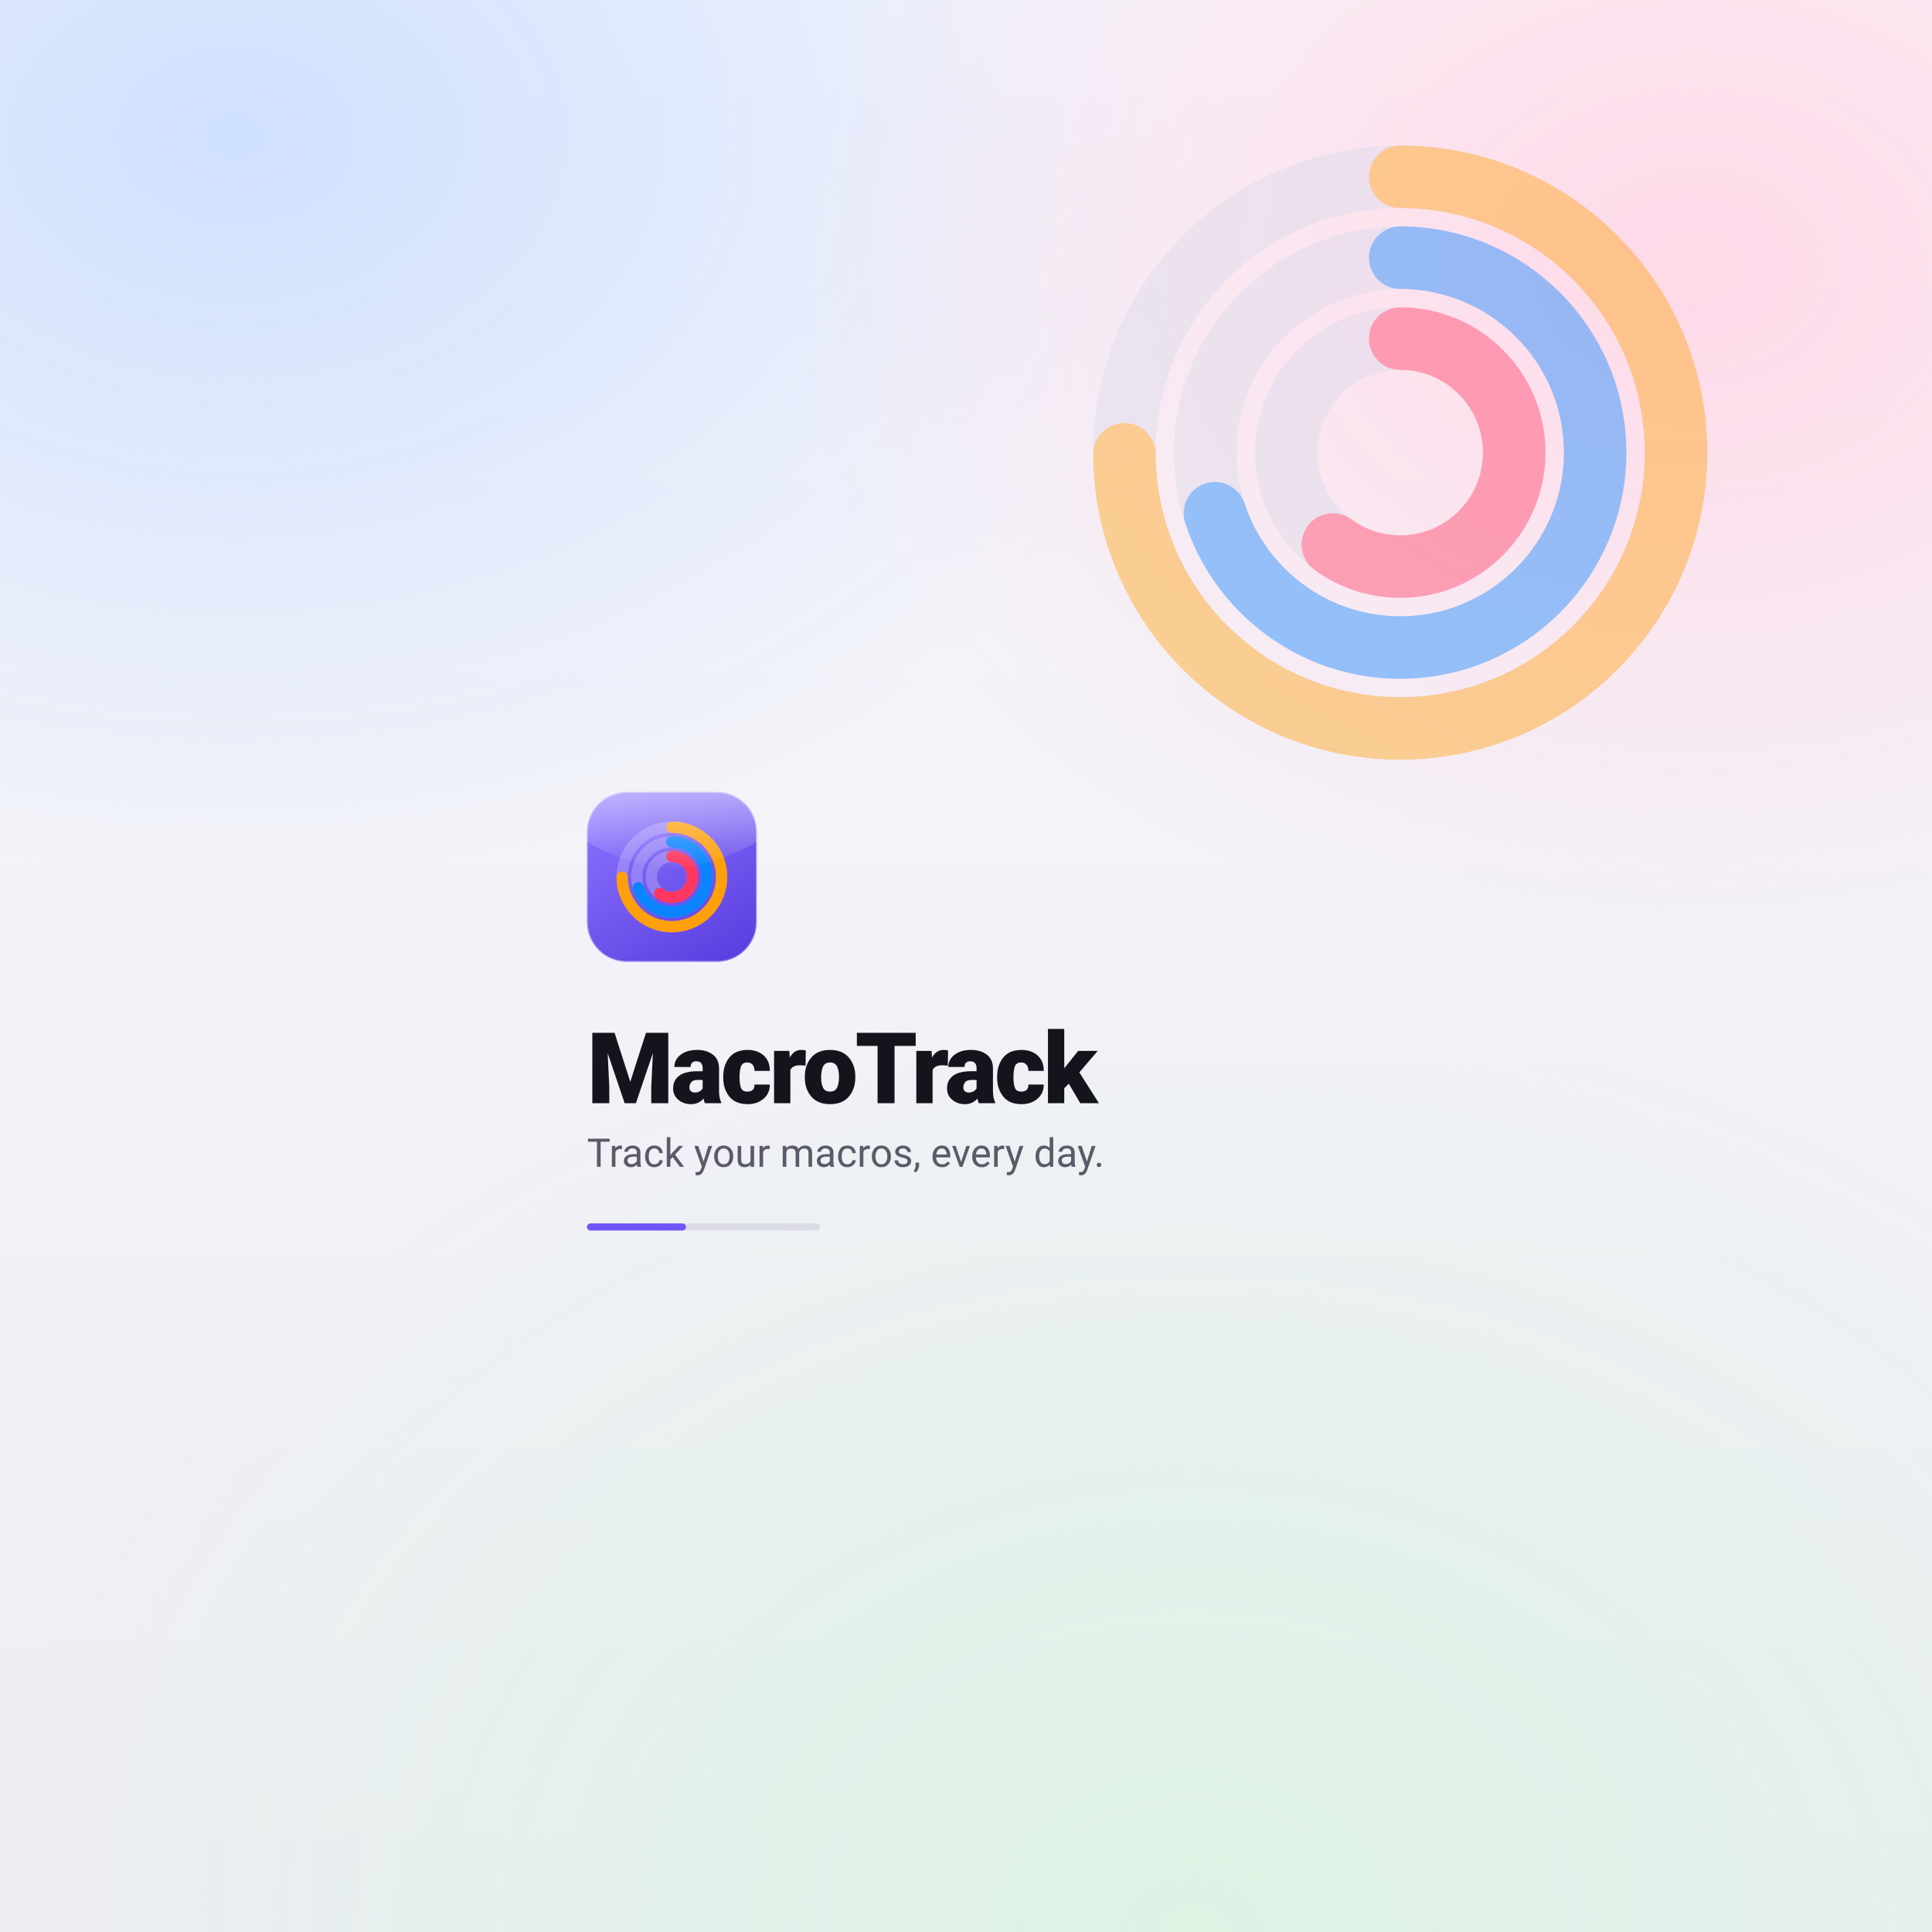
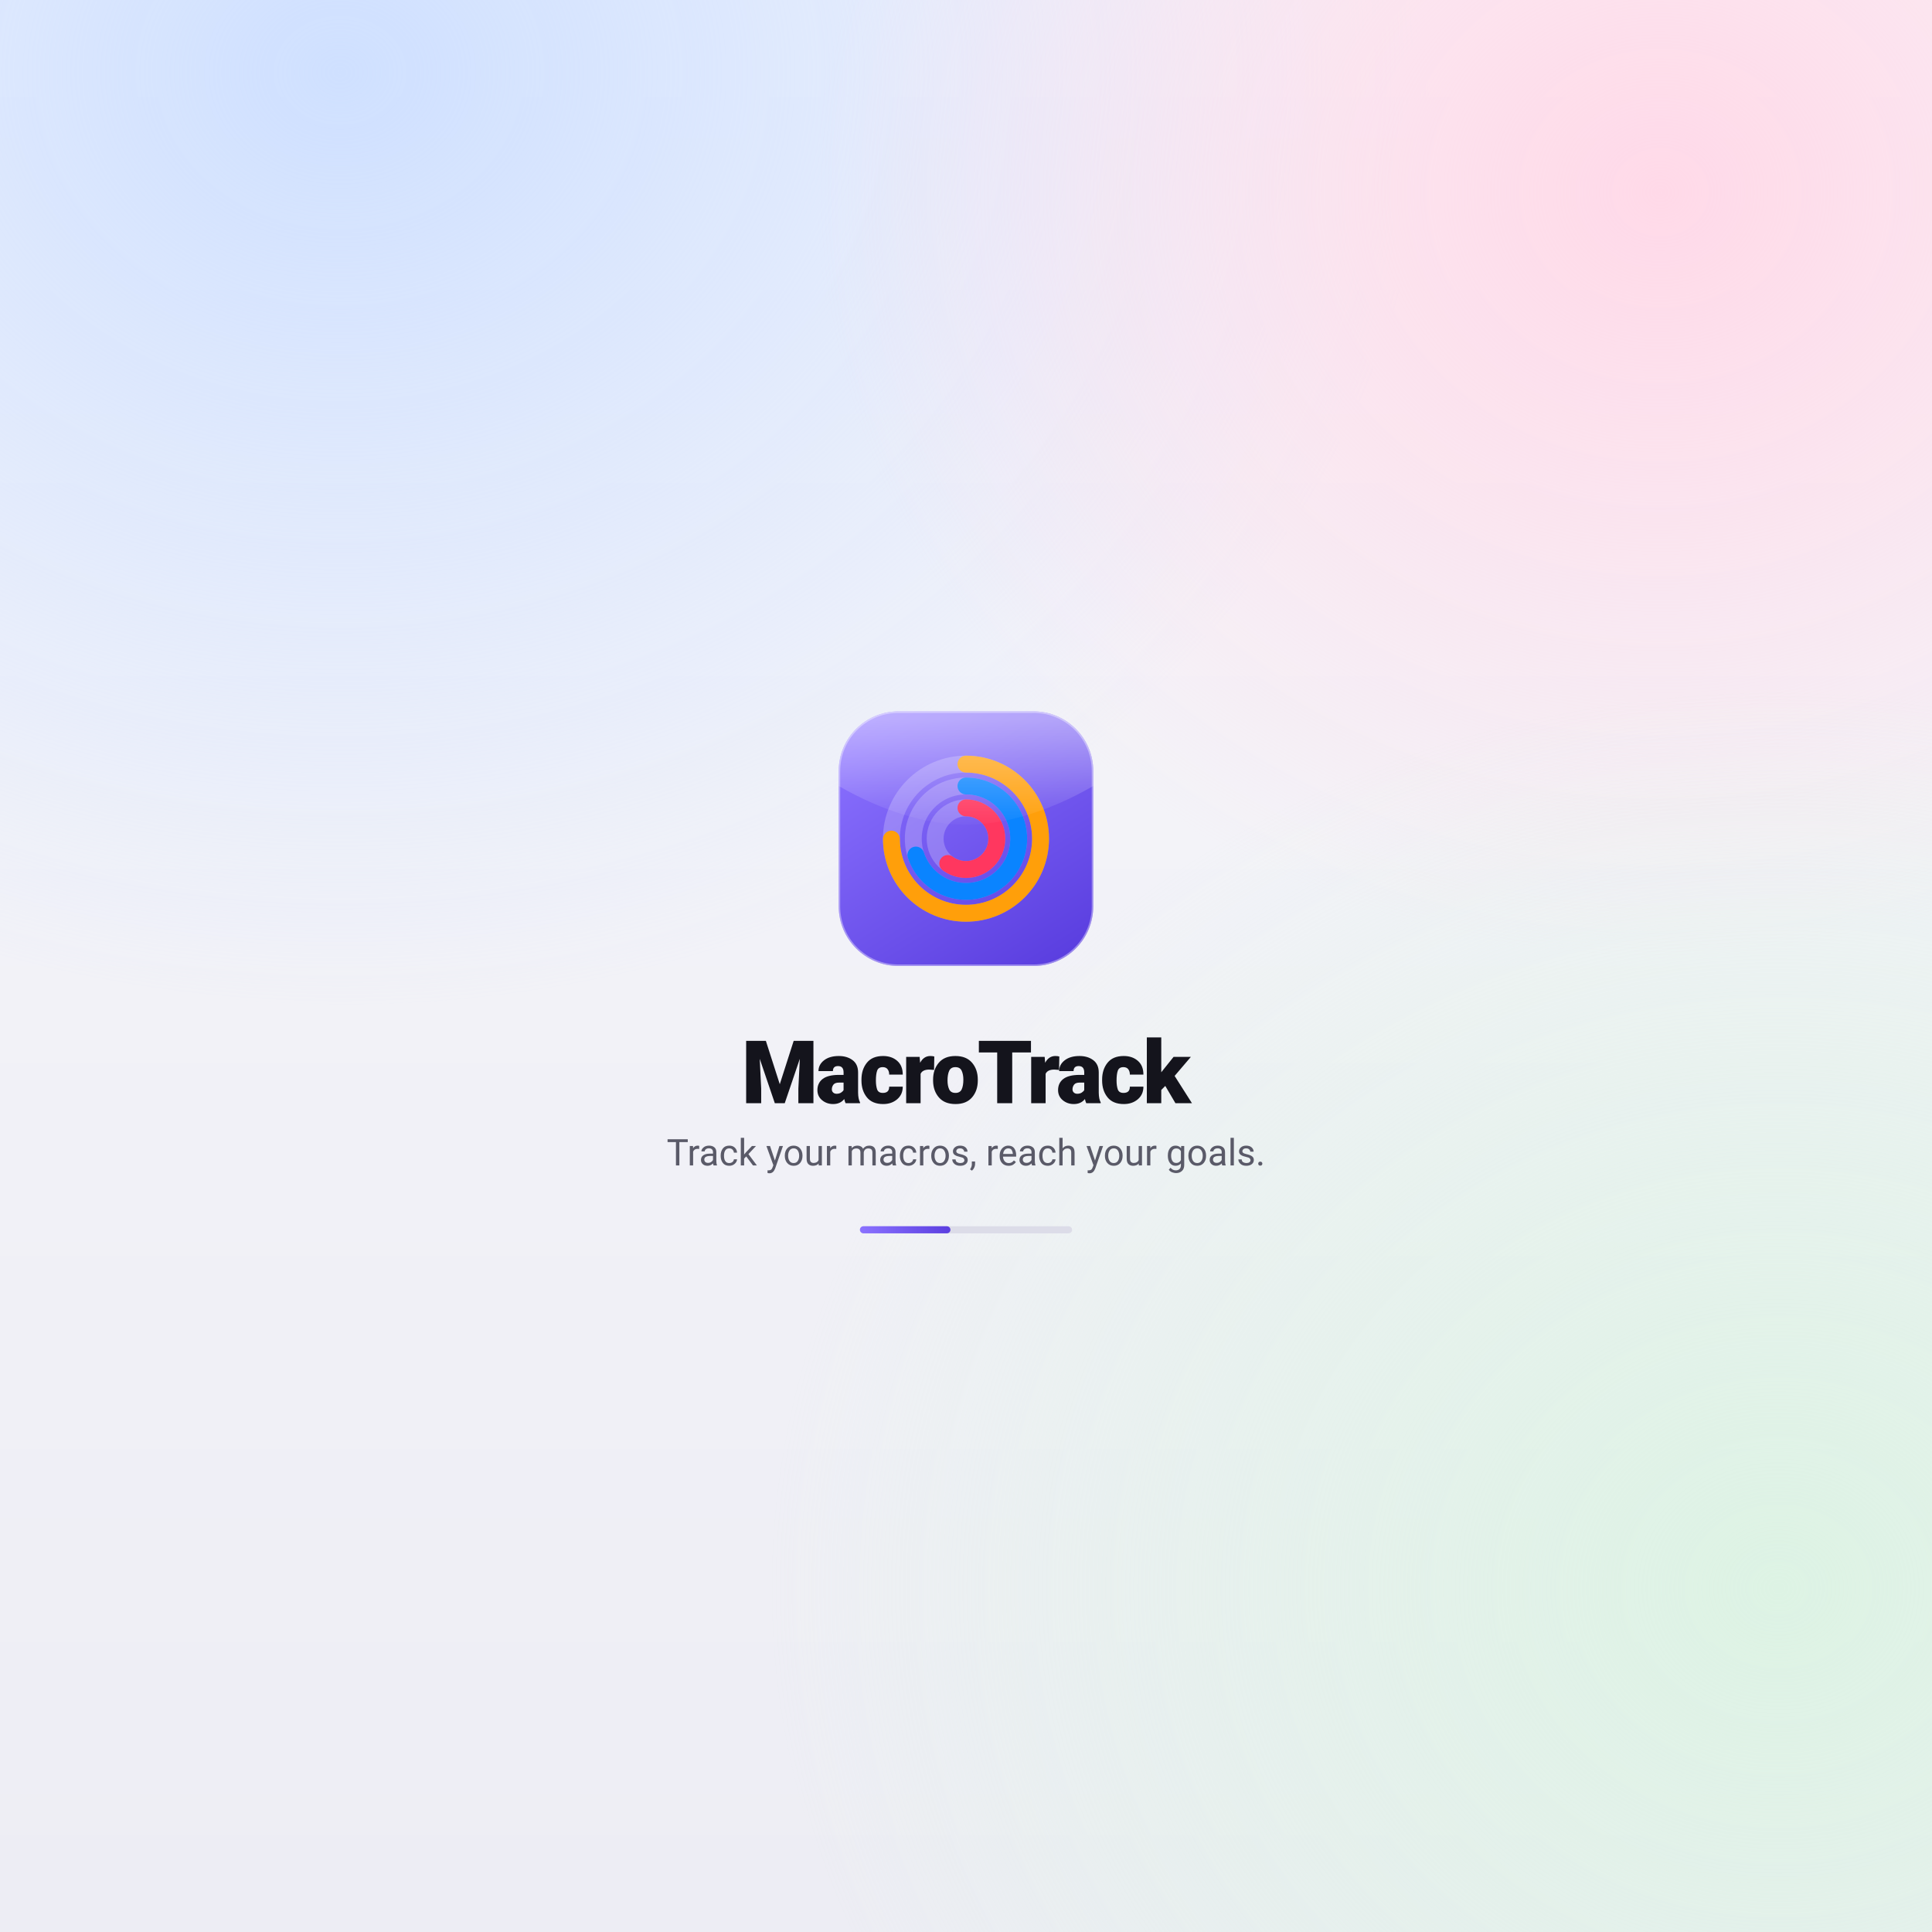
<svg xmlns="http://www.w3.org/2000/svg" width="2732" height="2732" viewBox="0 0 2732 2732" fill="none">
  <defs>
    <linearGradient id="ground" x1="0" y1="0" x2="0" y2="2732" gradientUnits="userSpaceOnUse">
      <stop offset="0" stop-color="#F7F7FB" />
      <stop offset="1" stop-color="#EDEDF4" />
    </linearGradient>
    <radialGradient id="auroraBlue">
      <stop offset="0" stop-color="#CFE0FF" stop-opacity="1" />
      <stop offset="1" stop-color="#CFE0FF" stop-opacity="0" />
    </radialGradient>
    <radialGradient id="auroraPink">
      <stop offset="0" stop-color="#FFD9E8" stop-opacity="1" />
      <stop offset="1" stop-color="#FFD9E8" stop-opacity="0" />
    </radialGradient>
    <radialGradient id="auroraGreen">
      <stop offset="0" stop-color="#DDF3E4" stop-opacity="1" />
      <stop offset="1" stop-color="#DDF3E4" stop-opacity="0" />
    </radialGradient>
    <linearGradient id="tile" x1="96" y1="0" x2="416" y2="512" gradientUnits="userSpaceOnUse">
      <stop offset="0" stop-color="#8B72FF" />
      <stop offset="1" stop-color="#5B3FE0" />
    </linearGradient>
    <linearGradient id="specular" x1="256" y1="16" x2="256" y2="240" gradientUnits="userSpaceOnUse">
      <stop offset="0" stop-color="#ffffff" stop-opacity=".42" />
      <stop offset="1" stop-color="#ffffff" stop-opacity="0" />
    </linearGradient>
+     <linearGradient id="bar" x1="0" y1="0" x2="1" y2="0">
+       <stop offset="0" stop-color="#8B72FF" />
+       <stop offset="1" stop-color="#5B3FE0" />
+     </linearGradient>
    <clipPath id="tileClip">
      <rect width="512" height="512" rx="120" />
    </clipPath>
  </defs>
  <rect width="2732" height="2732" fill="url(#ground)" />
-   <ellipse cx="330" cy="190" rx="1440" ry="1060" fill="url(#auroraBlue)" />
-   <ellipse cx="2400" cy="380" rx="1290" ry="990" fill="url(#auroraPink)" />
-   <ellipse cx="1690" cy="2732" rx="1710" ry="1330" fill="url(#auroraGreen)" />
-   <g transform="translate(1980 640) scale(2.6) translate(-256 -256)" opacity="0.42">
-     <g fill="none" stroke-linecap="round" transform="rotate(-90 256 256)">
-       <circle cx="256" cy="256" r="150" stroke="#DAD9EA" stroke-width="34" />
-       <circle cx="256" cy="256" r="150" stroke="#FF9F0A" stroke-width="34" stroke-dasharray="942" stroke-dashoffset="236" />
-       <circle cx="256" cy="256" r="106" stroke="#DAD9EA" stroke-width="34" />
-       <circle cx="256" cy="256" r="106" stroke="#0A84FF" stroke-width="34" stroke-dasharray="666" stroke-dashoffset="200" />
-       <circle cx="256" cy="256" r="62" stroke="#DAD9EA" stroke-width="34" />
-       <circle cx="256" cy="256" r="62" stroke="#FF375F" stroke-width="34" stroke-dasharray="390" stroke-dashoffset="156" />
-     </g>
-   </g>
-   <g transform="translate(830 1120) scale(0.469)">
+   <ellipse cx="490" cy="110" rx="1530" ry="1310" fill="url(#auroraBlue)" />
+   <ellipse cx="2350" cy="270" rx="1200" ry="1090" fill="url(#auroraPink)" />
+   <ellipse cx="2510" cy="2240" rx="1420" ry="1260" fill="url(#auroraGreen)" />
+   <g transform="translate(1186 1006) scale(0.703)">
    <rect width="512" height="512" rx="120" fill="url(#tile)" />
    <g clip-path="url(#tileClip)" transform="rotate(-90 256 256)">
      <g fill="none" stroke-linecap="round">
        <circle cx="256" cy="256" r="150" stroke="#ffffff" stroke-opacity=".22" stroke-width="34" />
        <circle cx="256" cy="256" r="150" stroke="#FF9F0A" stroke-width="34" stroke-dasharray="942" stroke-dashoffset="236" />
        <circle cx="256" cy="256" r="106" stroke="#ffffff" stroke-opacity=".22" stroke-width="34" />
        <circle cx="256" cy="256" r="106" stroke="#0A84FF" stroke-width="34" stroke-dasharray="666" stroke-dashoffset="200" />
        <circle cx="256" cy="256" r="62" stroke="#ffffff" stroke-opacity=".22" stroke-width="34" />
        <circle cx="256" cy="256" r="62" stroke="#FF375F" stroke-width="34" stroke-dasharray="390" stroke-dashoffset="156" />
      </g>
    </g>
    <g clip-path="url(#tileClip)">
      <path d="M0 0h512v150c-90 52-180 78-256 78S90 202 0 150Z" fill="url(#specular)" />
      <rect x="1.5" y="1.5" width="509" height="509" rx="118.5" fill="none" stroke="#ffffff" stroke-opacity=".38" stroke-width="3" />
    </g>
  </g>
-   <text x="830" y="1560" font-family="Manrope, -apple-system, Roboto, 'Helvetica Neue', sans-serif" font-size="140" font-weight="800" letter-spacing="-4" fill="#14141C">MacroTrack</text>
-   <text x="830" y="1650" font-family="Manrope, -apple-system, Roboto, 'Helvetica Neue', sans-serif" font-size="56" font-weight="400" fill="#5A5A68">Track your macros, every day.</text>
-   <rect x="830" y="1730" width="330" height="10" rx="5" fill="#DCDCE8" />
-   <rect x="830" y="1730" width="140" height="10" rx="5" fill="#6E56F8" />
+   <text x="1366" y="1560" text-anchor="middle" font-family="Manrope, -apple-system, Roboto, 'Helvetica Neue', sans-serif" font-size="124" font-weight="800" letter-spacing="-4" fill="#14141C">MacroTrack</text>
+   <text x="1366" y="1648" text-anchor="middle" font-family="Manrope, -apple-system, Roboto, 'Helvetica Neue', sans-serif" font-size="52" font-weight="400" fill="#5A5A68">Track your macros, reach your goals.</text>
+   <rect x="1216" y="1734" width="300" height="10" rx="5" fill="#DCDCE8" />
+   <rect x="1216" y="1734" width="128" height="10" rx="5" fill="url(#bar)" />
</svg>
